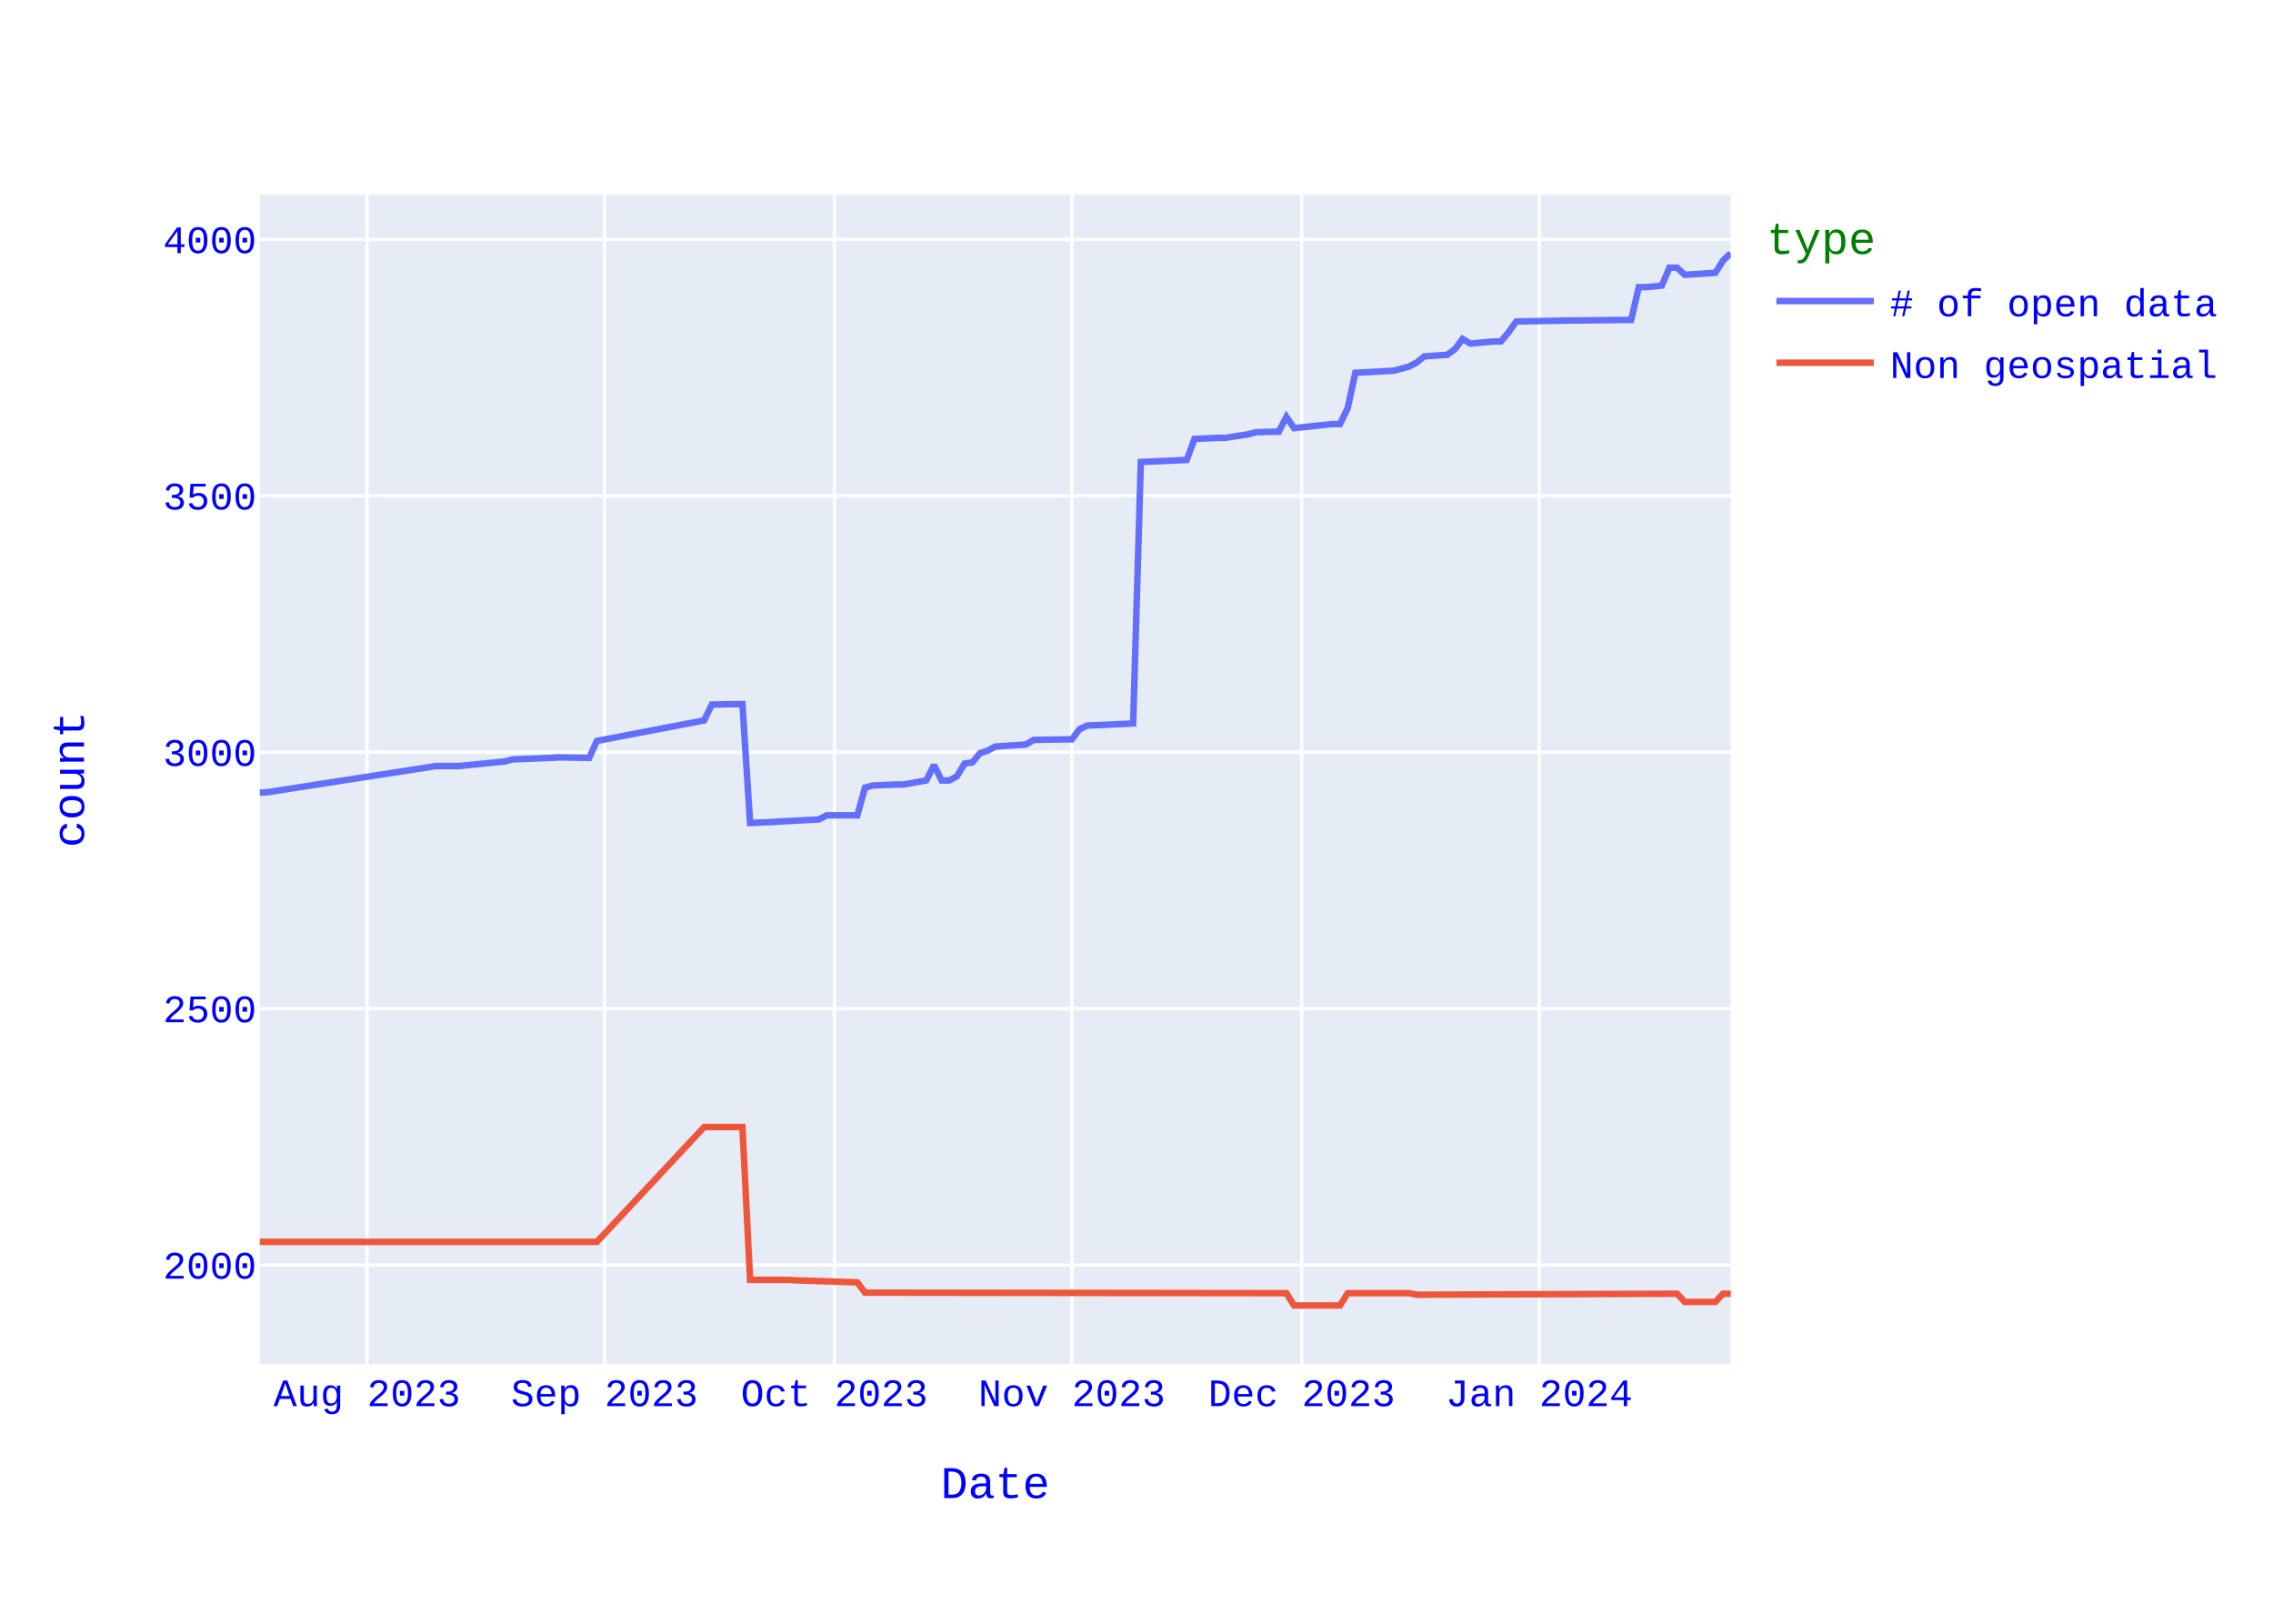
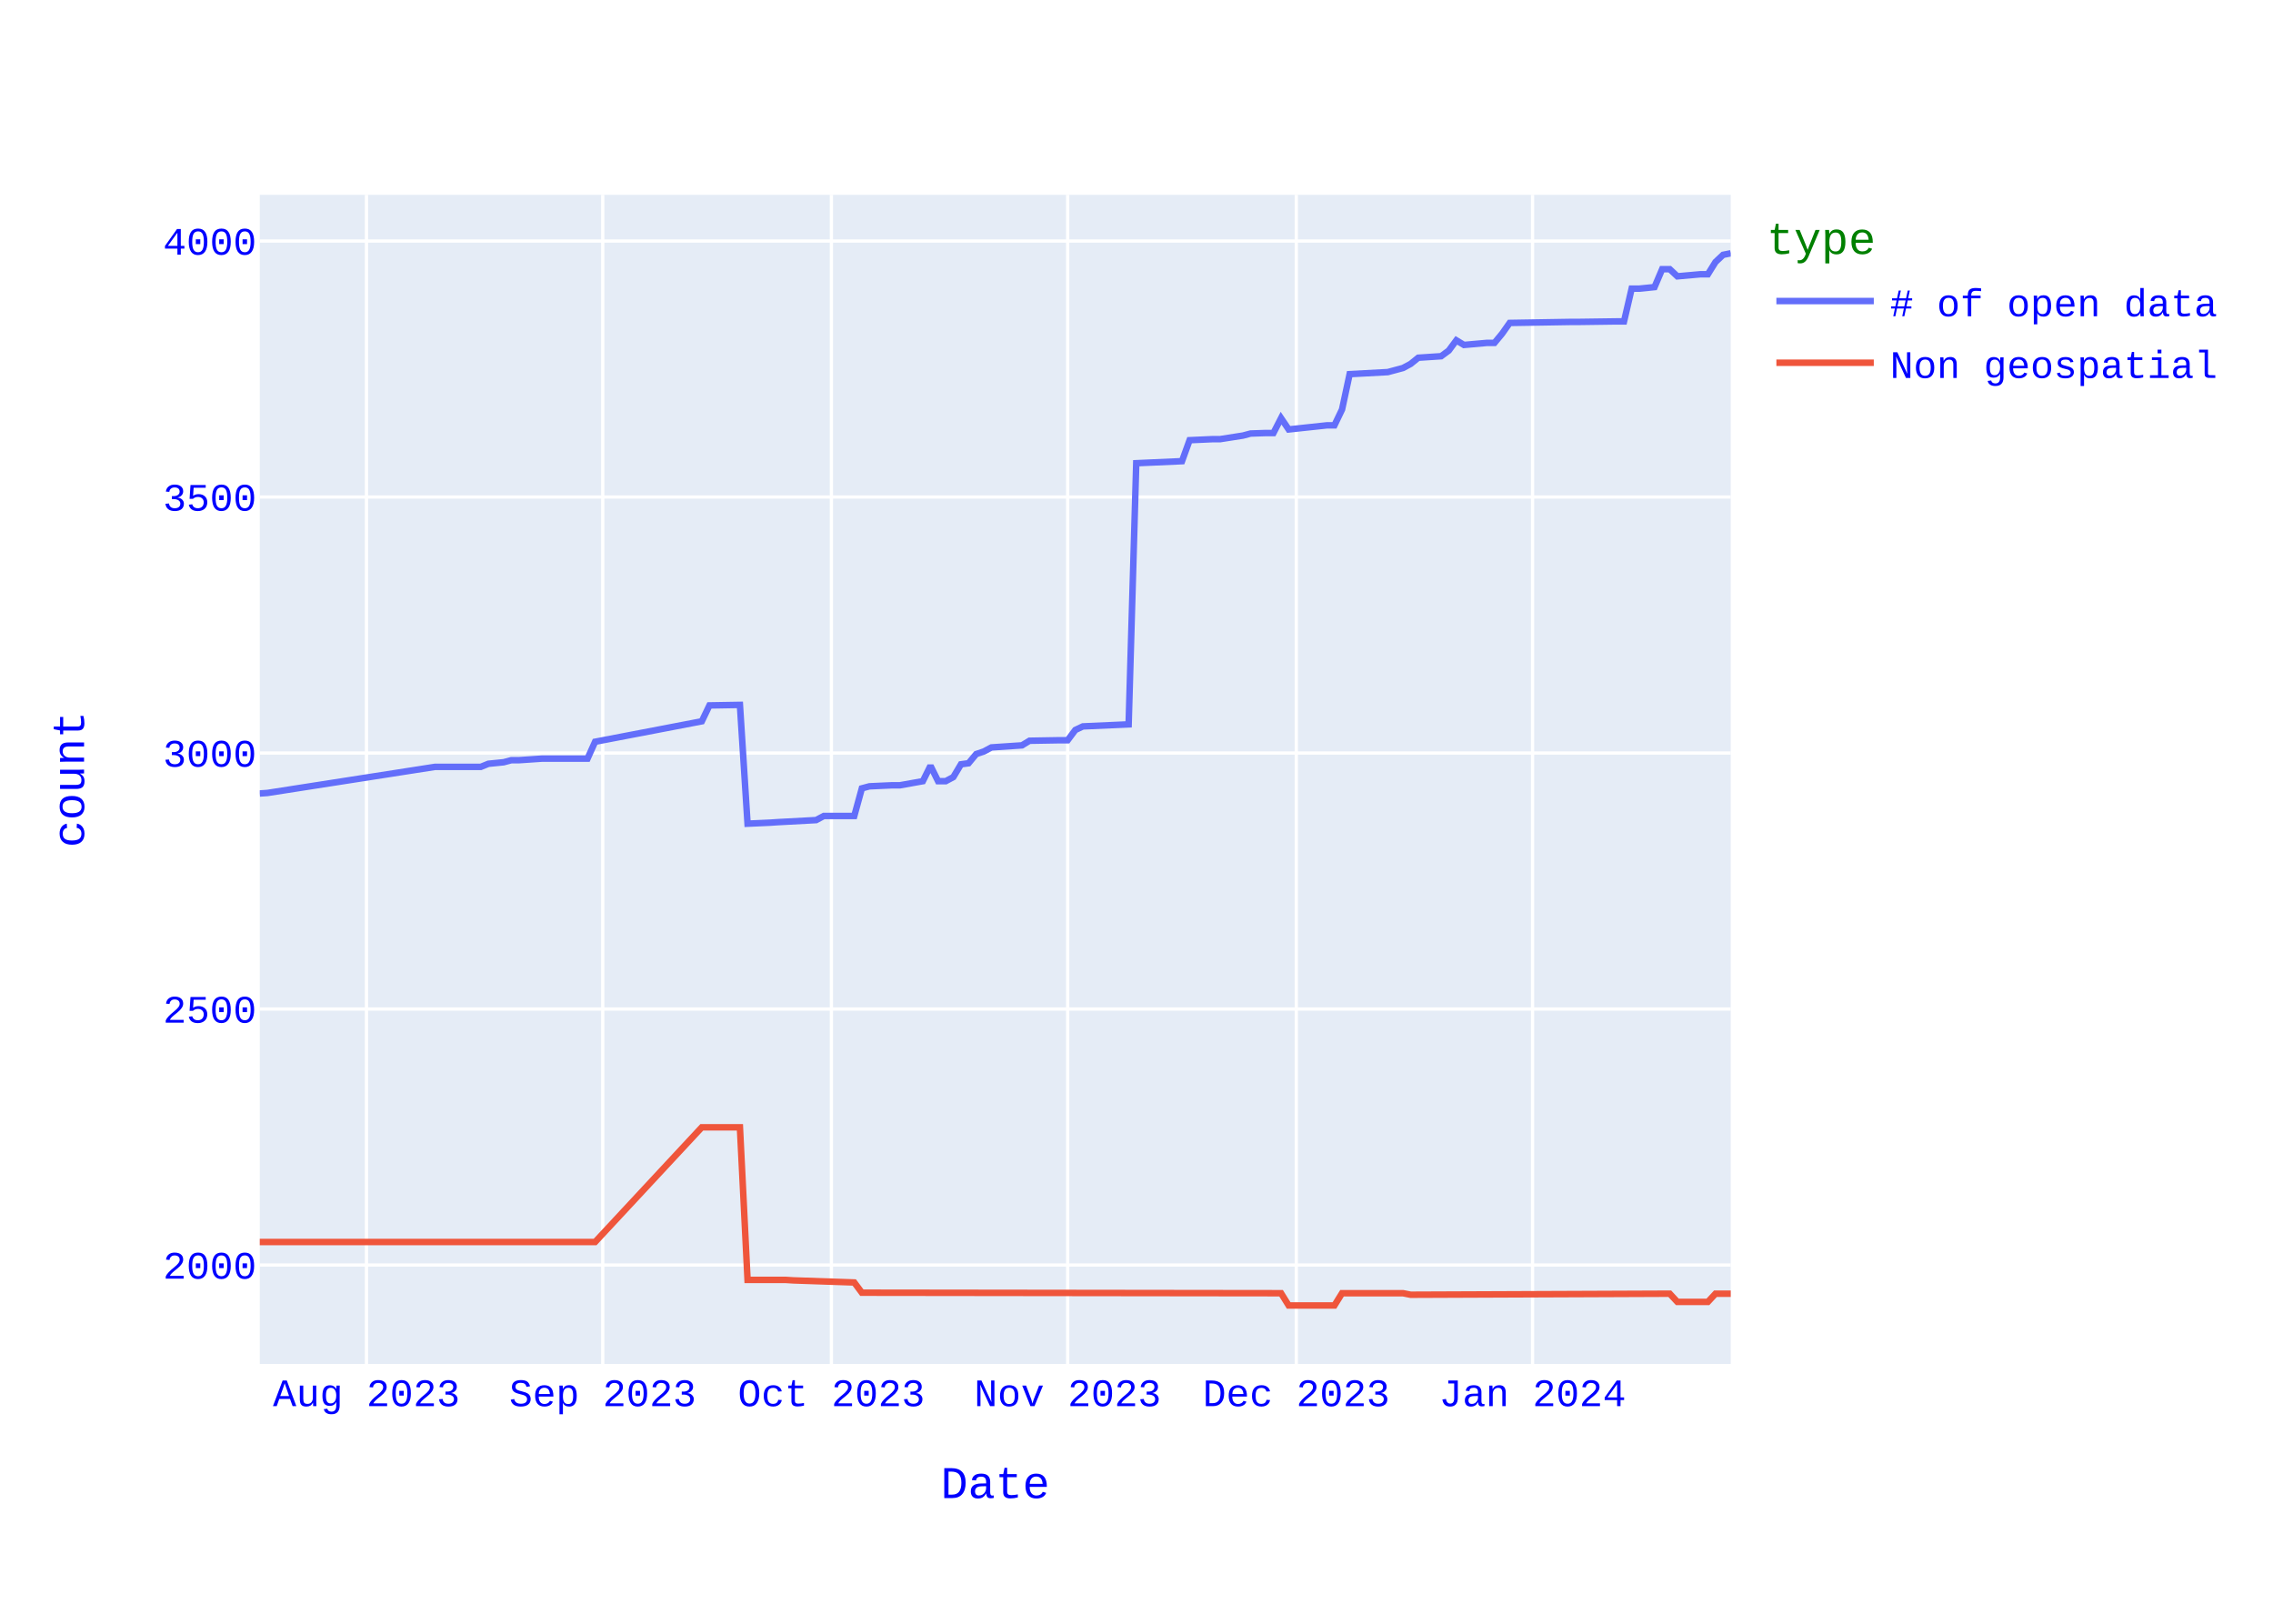
<svg xmlns="http://www.w3.org/2000/svg" class="main-svg" width="700" height="500" style="" viewBox="0 0 700 500">
  <rect x="0" y="0" width="700" height="500" style="fill: rgb(255, 255, 255); fill-opacity: 1;" />
-   <defs id="defs-57c801">
+   <defs id="defs-6a602a">
    <g class="clips">
-       <clipPath id="clip57c801xyplot" class="plotclip">
+       <clipPath id="clip6a602axyplot" class="plotclip">
        <rect width="453" height="360" />
      </clipPath>
-       <clipPath class="axesclip" id="clip57c801x">
+       <clipPath class="axesclip" id="clip6a602ax">
        <rect x="80" y="0" width="453" height="500" />
      </clipPath>
-       <clipPath class="axesclip" id="clip57c801y">
+       <clipPath class="axesclip" id="clip6a602ay">
        <rect x="0" y="60" width="700" height="360" />
      </clipPath>
-       <clipPath class="axesclip" id="clip57c801xy">
+       <clipPath class="axesclip" id="clip6a602axy">
        <rect x="80" y="60" width="453" height="360" />
      </clipPath>
    </g>
    <g class="gradients" />
    <g class="patterns" />
  </defs>
  <g class="bglayer">
    <rect class="bg" x="80" y="60" width="453" height="360" style="fill: rgb(229, 236, 246); fill-opacity: 1; stroke-width: 0;" />
  </g>
  <g class="layer-below">
    <g class="imagelayer" />
    <g class="shapelayer" />
  </g>
  <g class="cartesianlayer">
    <g class="subplot xy">
      <g class="layer-subplot">
        <g class="shapelayer" />
        <g class="imagelayer" />
      </g>
      <g class="minor-gridlayer">
        <g class="x" />
        <g class="y" />
      </g>
      <g class="gridlayer">
        <g class="x">
-           <path class="xgrid crisp" transform="translate(113.03,0)" d="M0,60v360" style="stroke: rgb(255, 255, 255); stroke-opacity: 1; stroke-width: 1px;" />
-           <path class="xgrid crisp" transform="translate(186.17,0)" d="M0,60v360" style="stroke: rgb(255, 255, 255); stroke-opacity: 1; stroke-width: 1px;" />
-           <path class="xgrid crisp" transform="translate(256.95,0)" d="M0,60v360" style="stroke: rgb(255, 255, 255); stroke-opacity: 1; stroke-width: 1px;" />
-           <path class="xgrid crisp" transform="translate(330.09,0)" d="M0,60v360" style="stroke: rgb(255, 255, 255); stroke-opacity: 1; stroke-width: 1px;" />
-           <path class="xgrid crisp" transform="translate(400.88,0)" d="M0,60v360" style="stroke: rgb(255, 255, 255); stroke-opacity: 1; stroke-width: 1px;" />
-           <path class="xgrid crisp" transform="translate(474.02,0)" d="M0,60v360" style="stroke: rgb(255, 255, 255); stroke-opacity: 1; stroke-width: 1px;" />
+           <path class="xgrid crisp" transform="translate(112.86,0)" d="M0,60v360" style="stroke: rgb(255, 255, 255); stroke-opacity: 1; stroke-width: 1px;" />
+           <path class="xgrid crisp" transform="translate(185.62,0)" d="M0,60v360" style="stroke: rgb(255, 255, 255); stroke-opacity: 1; stroke-width: 1px;" />
+           <path class="xgrid crisp" transform="translate(256.04,0)" d="M0,60v360" style="stroke: rgb(255, 255, 255); stroke-opacity: 1; stroke-width: 1px;" />
+           <path class="xgrid crisp" transform="translate(328.8,0)" d="M0,60v360" style="stroke: rgb(255, 255, 255); stroke-opacity: 1; stroke-width: 1px;" />
+           <path class="xgrid crisp" transform="translate(399.21,0)" d="M0,60v360" style="stroke: rgb(255, 255, 255); stroke-opacity: 1; stroke-width: 1px;" />
+           <path class="xgrid crisp" transform="translate(471.97,0)" d="M0,60v360" style="stroke: rgb(255, 255, 255); stroke-opacity: 1; stroke-width: 1px;" />
        </g>
        <g class="y">
-           <path class="ygrid crisp" transform="translate(0,389.53)" d="M80,0h453" style="stroke: rgb(255, 255, 255); stroke-opacity: 1; stroke-width: 1px;" />
-           <path class="ygrid crisp" transform="translate(0,310.58)" d="M80,0h453" style="stroke: rgb(255, 255, 255); stroke-opacity: 1; stroke-width: 1px;" />
-           <path class="ygrid crisp" transform="translate(0,231.63)" d="M80,0h453" style="stroke: rgb(255, 255, 255); stroke-opacity: 1; stroke-width: 1px;" />
-           <path class="ygrid crisp" transform="translate(0,152.68)" d="M80,0h453" style="stroke: rgb(255, 255, 255); stroke-opacity: 1; stroke-width: 1px;" />
-           <path class="ygrid crisp" transform="translate(0,73.74)" d="M80,0h453" style="stroke: rgb(255, 255, 255); stroke-opacity: 1; stroke-width: 1px;" />
+           <path class="ygrid crisp" transform="translate(0,389.54)" d="M80,0h453" style="stroke: rgb(255, 255, 255); stroke-opacity: 1; stroke-width: 1px;" />
+           <path class="ygrid crisp" transform="translate(0,310.71)" d="M80,0h453" style="stroke: rgb(255, 255, 255); stroke-opacity: 1; stroke-width: 1px;" />
+           <path class="ygrid crisp" transform="translate(0,231.88)" d="M80,0h453" style="stroke: rgb(255, 255, 255); stroke-opacity: 1; stroke-width: 1px;" />
+           <path class="ygrid crisp" transform="translate(0,153.05)" d="M80,0h453" style="stroke: rgb(255, 255, 255); stroke-opacity: 1; stroke-width: 1px;" />
+           <path class="ygrid crisp" transform="translate(0,74.22)" d="M80,0h453" style="stroke: rgb(255, 255, 255); stroke-opacity: 1; stroke-width: 1px;" />
        </g>
      </g>
      <g class="zerolinelayer" />
      <path class="xlines-below" />
      <path class="ylines-below" />
      <g class="overlines-below" />
      <g class="xaxislayer-below" />
      <g class="yaxislayer-below" />
      <g class="overaxes-below" />
-       <g class="plot" transform="translate(80,60)" clip-path="url(#clip57c801xyplot)">
+       <g class="plot" transform="translate(80,60)" clip-path="url(#clip6a602axyplot)">
        <g class="scatterlayer mlayer">
-           <g class="trace scatter trace374703" style="stroke-miterlimit: 2; opacity: 1;">
+           <g class="trace scatter trace420f7e" style="stroke-miterlimit: 2; opacity: 1;">
            <g class="fills" />
            <g class="errorbars" />
            <g class="lines">
-               <path class="js-line" d="M453,18L450.64,20.21L448.28,24L438.84,24.63L436.48,22.42L434.13,22.42L431.77,27.95L427.05,28.42L424.69,28.42L422.33,38.53L419.97,38.53L405.81,38.68L403.45,38.68L386.94,39L384.58,42.32L382.22,45.16L379.86,45.16L372.78,45.79L370.42,44.37L368.06,47.53L365.7,49.26L358.63,49.74L356.27,51.63L353.91,52.89L349.19,54.16L337.39,54.79L335.03,65.68L332.67,70.58L330.31,70.58L318.52,71.84L316.16,68.37L313.8,72.95L311.44,72.95L306.72,73.11L304.36,73.74L297.28,74.84L294.92,74.84L287.84,75.16L285.48,81.63L271.33,82.26L268.97,162.79L254.81,163.42L252.45,164.53L250.09,167.68L247.73,167.68L238.3,167.84L235.94,169.26L226.5,169.89L224.14,171.16L221.78,171.95L219.42,174.79L217.06,175.11L214.7,179.05L212.34,180.32L209.98,180.32L207.63,175.58L205.27,180.32L198.19,181.58L195.83,181.58L188.75,181.89L186.39,182.53L184.03,191.05L181.67,191.05L174.59,191.05L172.23,192.32L160.44,192.95L158.08,193.11L151,193.42L148.64,156.79L139.2,156.95L136.84,161.84L103.81,168.16L101.45,173.37L92.02,173.21L89.66,173.37L77.86,173.84L75.5,174.47L61.34,175.89L58.98,175.89L54.27,175.89L2.36,183.95L0,184.11" style="vector-effect: none; fill: none; stroke: rgb(99, 110, 250); stroke-opacity: 1; stroke-width: 2px; opacity: 1;" />
+               <path class="js-line" d="M453,18L450.65,18.47L448.31,20.68L445.96,24.46L443.61,24.46L436.57,25.09L434.22,22.89L431.88,22.89L429.53,28.41L424.83,28.88L422.49,28.88L420.14,38.97L417.79,38.97L406.06,39.13L403.71,39.13L384.93,39.44L382.59,42.75L380.24,45.59L377.89,45.59L370.85,46.22L368.5,44.8L366.16,47.96L363.81,49.69L356.77,50.16L354.42,52.06L352.07,53.32L347.38,54.58L335.64,55.21L333.3,66.09L330.95,70.98L328.6,70.98L316.87,72.24L314.52,68.77L312.17,73.34L309.82,73.34L305.13,73.5L302.78,74.13L295.74,75.23L293.39,75.23L286.35,75.55L284.01,82.01L269.92,82.64L267.58,163.05L253.49,163.68L251.15,164.79L248.8,167.94L246.45,167.94L237.06,168.1L234.72,169.52L225.33,170.15L222.98,171.41L220.63,172.2L218.28,175.03L215.94,175.35L213.59,179.29L211.24,180.55L208.9,180.55L206.55,175.82L204.2,180.55L197.16,181.81L194.81,181.81L187.77,182.13L185.42,182.76L183.08,191.27L180.73,191.27L173.69,191.27L171.34,192.53L159.61,193.16L157.26,193.32L150.22,193.64L147.87,157.06L138.48,157.22L136.13,162.11L103.27,168.41L100.93,173.61L89.19,173.61L86.84,173.61L79.8,174.09L77.46,174.09L75.11,174.72L70.41,175.19L68.07,176.14L65.72,176.14L53.98,176.14L2.35,184.18L0,184.34" style="vector-effect: none; fill: none; stroke: rgb(99, 110, 250); stroke-opacity: 1; stroke-width: 2px; opacity: 1;" />
            </g>
            <g class="points" />
            <g class="text" />
          </g>
-           <g class="trace scatter trace9aa6af" style="stroke-miterlimit: 2; opacity: 1;">
+           <g class="trace scatter traceda7fe1" style="stroke-miterlimit: 2; opacity: 1;">
            <g class="fills" />
            <g class="errorbars" />
            <g class="lines">
-               <path class="js-line" d="M453,338.37L450.64,338.37L448.28,340.89L438.84,340.89L436.48,338.37L356.27,338.68L353.91,338.21L335.03,338.21L332.67,342L318.52,342L316.16,338.21L186.39,338.05L184.03,334.89L165.16,334.26L162.8,334.11L151,334.11L148.64,287.05L136.84,287.05L103.81,322.42L0,322.42" style="vector-effect: none; fill: none; stroke: rgb(239, 85, 59); stroke-opacity: 1; stroke-width: 2px; opacity: 1;" />
+               <path class="js-line" d="M453,338.37L448.31,338.37L445.96,340.9L436.57,340.9L434.22,338.37L354.42,338.69L352.07,338.22L333.3,338.22L330.95,342L316.87,342L314.52,338.22L185.42,338.06L183.08,334.91L164.3,334.27L161.95,334.12L150.22,334.12L147.87,287.13L136.13,287.13L103.27,322.45L0,322.45" style="vector-effect: none; fill: none; stroke: rgb(239, 85, 59); stroke-opacity: 1; stroke-width: 2px; opacity: 1;" />
            </g>
            <g class="points" />
            <g class="text" />
          </g>
        </g>
      </g>
      <g class="overplot" />
      <path class="xlines-above crisp" d="M0,0" style="fill: none;" />
      <path class="ylines-above crisp" d="M0,0" style="fill: none;" />
      <g class="overlines-above" />
      <g class="xaxislayer-above">
        <g class="xtick">
-           <text text-anchor="middle" x="0" y="433" transform="translate(113.03,0)" style="font-family: 'Courier New'; font-size: 12px; fill: rgb(0, 0, 255); fill-opacity: 1; white-space: pre; opacity: 1;">Aug 2023</text>
+           <text text-anchor="middle" x="0" y="433" transform="translate(112.86,0)" style="font-family: 'Courier New'; font-size: 12px; fill: rgb(0, 0, 255); fill-opacity: 1; white-space: pre; opacity: 1;">Aug 2023</text>
        </g>
        <g class="xtick">
-           <text text-anchor="middle" x="0" y="433" style="font-family: 'Courier New'; font-size: 12px; fill: rgb(0, 0, 255); fill-opacity: 1; white-space: pre; opacity: 1;" transform="translate(186.17,0)">Sep 2023</text>
+           <text text-anchor="middle" x="0" y="433" style="font-family: 'Courier New'; font-size: 12px; fill: rgb(0, 0, 255); fill-opacity: 1; white-space: pre; opacity: 1;" transform="translate(185.62,0)">Sep 2023</text>
        </g>
        <g class="xtick">
-           <text text-anchor="middle" x="0" y="433" style="font-family: 'Courier New'; font-size: 12px; fill: rgb(0, 0, 255); fill-opacity: 1; white-space: pre; opacity: 1;" transform="translate(256.95,0)">Oct 2023</text>
+           <text text-anchor="middle" x="0" y="433" style="font-family: 'Courier New'; font-size: 12px; fill: rgb(0, 0, 255); fill-opacity: 1; white-space: pre; opacity: 1;" transform="translate(256.04,0)">Oct 2023</text>
        </g>
        <g class="xtick">
-           <text text-anchor="middle" x="0" y="433" style="font-family: 'Courier New'; font-size: 12px; fill: rgb(0, 0, 255); fill-opacity: 1; white-space: pre; opacity: 1;" transform="translate(330.09,0)">Nov 2023</text>
+           <text text-anchor="middle" x="0" y="433" style="font-family: 'Courier New'; font-size: 12px; fill: rgb(0, 0, 255); fill-opacity: 1; white-space: pre; opacity: 1;" transform="translate(328.8,0)">Nov 2023</text>
        </g>
        <g class="xtick">
-           <text text-anchor="middle" x="0" y="433" style="font-family: 'Courier New'; font-size: 12px; fill: rgb(0, 0, 255); fill-opacity: 1; white-space: pre; opacity: 1;" transform="translate(400.88,0)">Dec 2023</text>
+           <text text-anchor="middle" x="0" y="433" style="font-family: 'Courier New'; font-size: 12px; fill: rgb(0, 0, 255); fill-opacity: 1; white-space: pre; opacity: 1;" transform="translate(399.21,0)">Dec 2023</text>
        </g>
        <g class="xtick">
-           <text text-anchor="middle" x="0" y="433" style="font-family: 'Courier New'; font-size: 12px; fill: rgb(0, 0, 255); fill-opacity: 1; white-space: pre; opacity: 1;" transform="translate(474.02,0)">Jan 2024</text>
+           <text text-anchor="middle" x="0" y="433" style="font-family: 'Courier New'; font-size: 12px; fill: rgb(0, 0, 255); fill-opacity: 1; white-space: pre; opacity: 1;" transform="translate(471.97,0)">Jan 2024</text>
        </g>
      </g>
      <g class="yaxislayer-above">
        <g class="ytick">
-           <text text-anchor="end" x="79" y="4.2" transform="translate(0,389.53)" style="font-family: 'Courier New'; font-size: 12px; fill: rgb(0, 0, 255); fill-opacity: 1; white-space: pre; opacity: 1;">2000</text>
+           <text text-anchor="end" x="79" y="4.2" transform="translate(0,389.54)" style="font-family: 'Courier New'; font-size: 12px; fill: rgb(0, 0, 255); fill-opacity: 1; white-space: pre; opacity: 1;">2000</text>
        </g>
        <g class="ytick">
-           <text text-anchor="end" x="79" y="4.2" style="font-family: 'Courier New'; font-size: 12px; fill: rgb(0, 0, 255); fill-opacity: 1; white-space: pre; opacity: 1;" transform="translate(0,310.58)">2500</text>
+           <text text-anchor="end" x="79" y="4.2" style="font-family: 'Courier New'; font-size: 12px; fill: rgb(0, 0, 255); fill-opacity: 1; white-space: pre; opacity: 1;" transform="translate(0,310.71)">2500</text>
        </g>
        <g class="ytick">
-           <text text-anchor="end" x="79" y="4.2" style="font-family: 'Courier New'; font-size: 12px; fill: rgb(0, 0, 255); fill-opacity: 1; white-space: pre; opacity: 1;" transform="translate(0,231.63)">3000</text>
+           <text text-anchor="end" x="79" y="4.2" style="font-family: 'Courier New'; font-size: 12px; fill: rgb(0, 0, 255); fill-opacity: 1; white-space: pre; opacity: 1;" transform="translate(0,231.88)">3000</text>
        </g>
        <g class="ytick">
-           <text text-anchor="end" x="79" y="4.2" style="font-family: 'Courier New'; font-size: 12px; fill: rgb(0, 0, 255); fill-opacity: 1; white-space: pre; opacity: 1;" transform="translate(0,152.68)">3500</text>
+           <text text-anchor="end" x="79" y="4.2" style="font-family: 'Courier New'; font-size: 12px; fill: rgb(0, 0, 255); fill-opacity: 1; white-space: pre; opacity: 1;" transform="translate(0,153.05)">3500</text>
        </g>
        <g class="ytick">
-           <text text-anchor="end" x="79" y="4.2" style="font-family: 'Courier New'; font-size: 12px; fill: rgb(0, 0, 255); fill-opacity: 1; white-space: pre; opacity: 1;" transform="translate(0,73.74)">4000</text>
+           <text text-anchor="end" x="79" y="4.2" style="font-family: 'Courier New'; font-size: 12px; fill: rgb(0, 0, 255); fill-opacity: 1; white-space: pre; opacity: 1;" transform="translate(0,74.22)">4000</text>
        </g>
      </g>
      <g class="overaxes-above" />
    </g>
  </g>
  <g class="polarlayer" />
  <g class="smithlayer" />
  <g class="ternarylayer" />
  <g class="geolayer" />
  <g class="funnelarealayer" />
  <g class="pielayer" />
  <g class="iciclelayer" />
  <g class="treemaplayer" />
  <g class="sunburstlayer" />
  <g class="glimages" />
-   <defs id="topdefs-57c801">
+   <defs id="topdefs-6a602a">
    <g class="clips" />
-     <clipPath id="legend57c801">
+     <clipPath id="legend6a602a">
      <rect width="146" height="67" x="0" y="0" />
    </clipPath>
  </defs>
  <g class="layer-above">
    <g class="imagelayer" />
    <g class="shapelayer" />
  </g>
  <g class="infolayer">
    <g class="legend" pointer-events="all" transform="translate(542.06,60)">
      <rect class="bg" shape-rendering="crispEdges" style="stroke: rgb(68, 68, 68); stroke-opacity: 1; fill: rgb(255, 255, 255); fill-opacity: 1; stroke-width: 0px;" width="146" height="67" x="0" y="0" />
-       <g class="scrollbox" transform="" clip-path="url(#legend57c801)">
+       <g class="scrollbox" transform="" clip-path="url(#legend6a602a)">
        <text class="legendtitletext" text-anchor="start" x="2" y="18.2" style="font-family: 'Courier New'; font-size: 14px; fill: rgb(0, 128, 0); fill-opacity: 1; white-space: pre;">type</text>
        <g class="groups" transform="">
          <g class="traces" transform="translate(0,32.7)" style="opacity: 1;">
            <text class="legendtext" text-anchor="start" x="40" y="4.68" style="font-family: 'Courier New'; font-size: 12px; fill: rgb(0, 0, 255); fill-opacity: 1; white-space: pre;"># of open data</text>
            <g class="layers" style="opacity: 1;">
              <g class="legendfill" />
              <g class="legendlines">
                <path class="js-line" d="M5,0h30" style="fill: none; stroke: rgb(99, 110, 250); stroke-opacity: 1; stroke-width: 2px;" />
              </g>
              <g class="legendsymbols">
                <g class="legendpoints" />
              </g>
            </g>
            <rect class="legendtoggle" x="0" y="-9.5" width="140.828" height="19" style="fill: rgb(0, 0, 0); fill-opacity: 0;" />
          </g>
        </g>
        <g class="groups" transform="">
          <g class="traces" transform="translate(0,51.7)" style="opacity: 1;">
            <text class="legendtext" text-anchor="start" x="40" y="4.68" style="font-family: 'Courier New'; font-size: 12px; fill: rgb(0, 0, 255); fill-opacity: 1; white-space: pre;">Non geospatial</text>
            <g class="layers" style="opacity: 1;">
              <g class="legendfill" />
              <g class="legendlines">
                <path class="js-line" d="M5,0h30" style="fill: none; stroke: rgb(239, 85, 59); stroke-opacity: 1; stroke-width: 2px;" />
              </g>
              <g class="legendsymbols">
                <g class="legendpoints" />
              </g>
            </g>
            <rect class="legendtoggle" x="0" y="-9.5" width="140.828" height="19" style="fill: rgb(0, 0, 0); fill-opacity: 0;" />
          </g>
        </g>
      </g>
      <rect class="scrollbar" rx="20" ry="3" width="0" height="0" style="fill: rgb(128, 139, 164); fill-opacity: 1;" x="0" y="0" />
    </g>
    <g class="g-gtitle" />
    <g class="g-xtitle">
      <text class="xtitle" x="306.5" y="461.3" text-anchor="middle" style="font-family: 'Courier New'; font-size: 14px; fill: rgb(0, 0, 255); opacity: 1; font-weight: normal; white-space: pre;">Date</text>
    </g>
    <g class="g-ytitle">
      <text class="ytitle" transform="rotate(-90,25.8875,240)" x="25.888" y="240" text-anchor="middle" style="font-family: 'Courier New'; font-size: 14px; fill: rgb(0, 0, 255); opacity: 1; font-weight: normal; white-space: pre;">count</text>
    </g>
  </g>
</svg>
